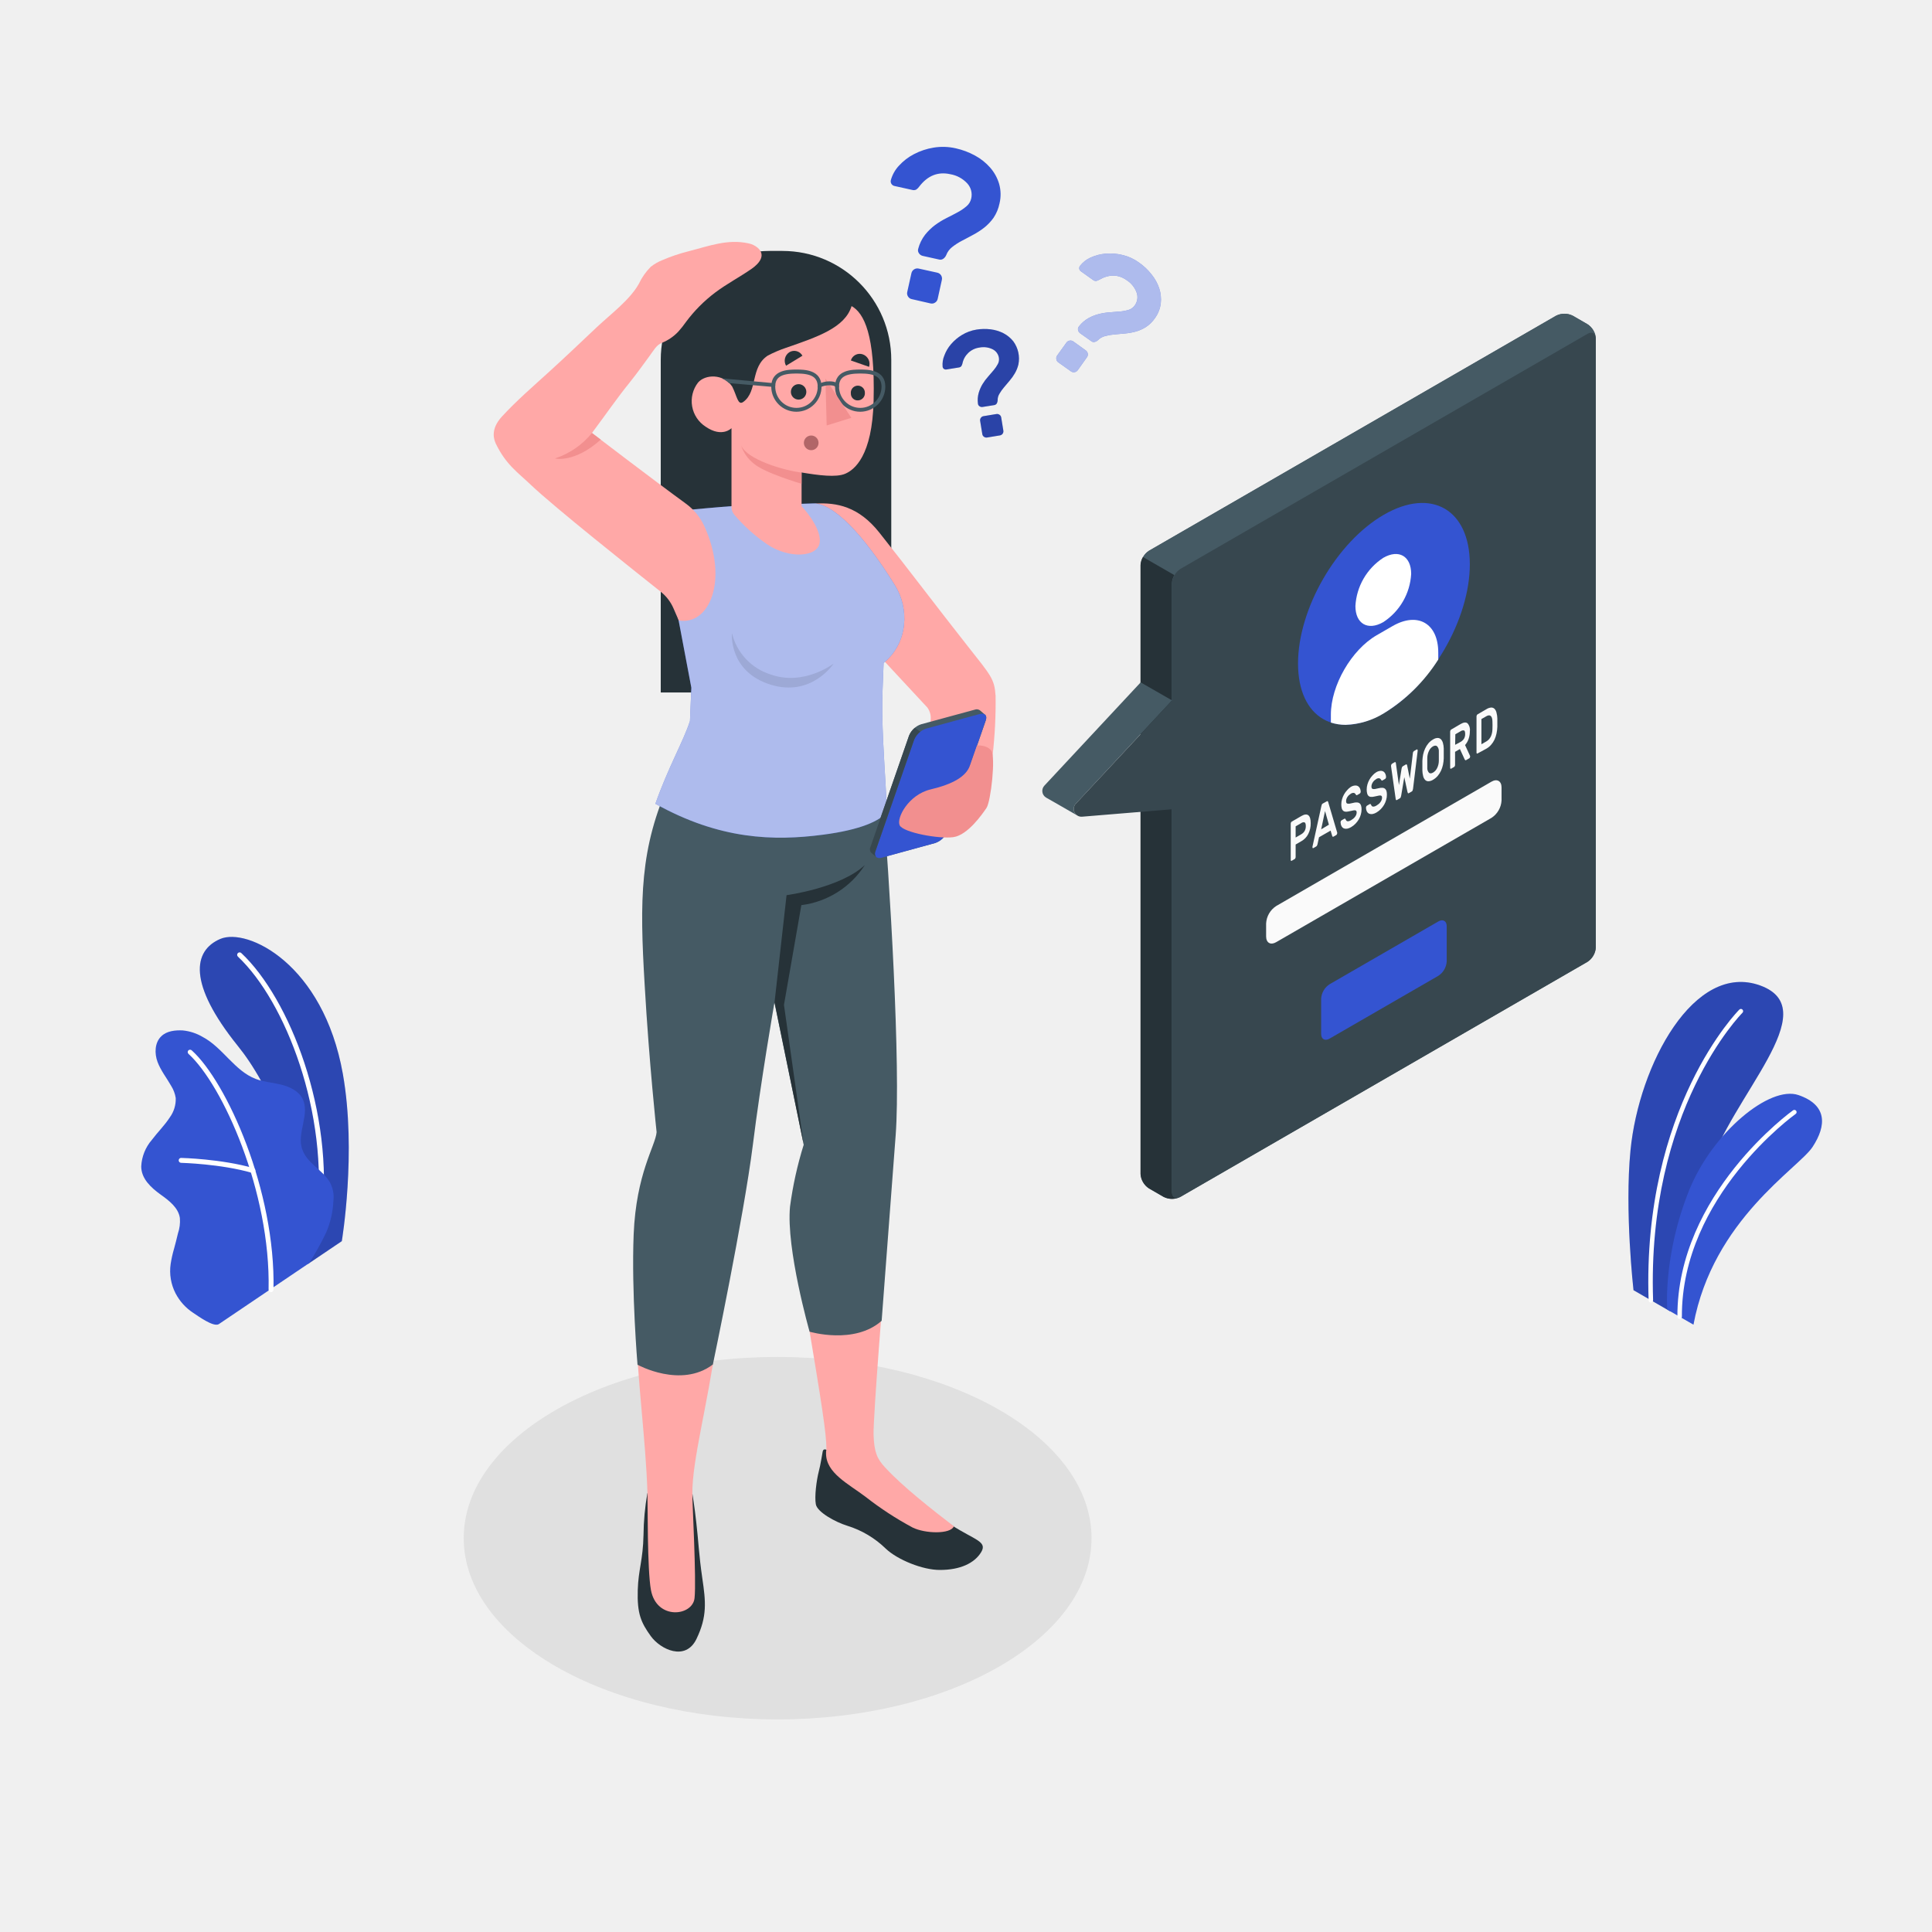
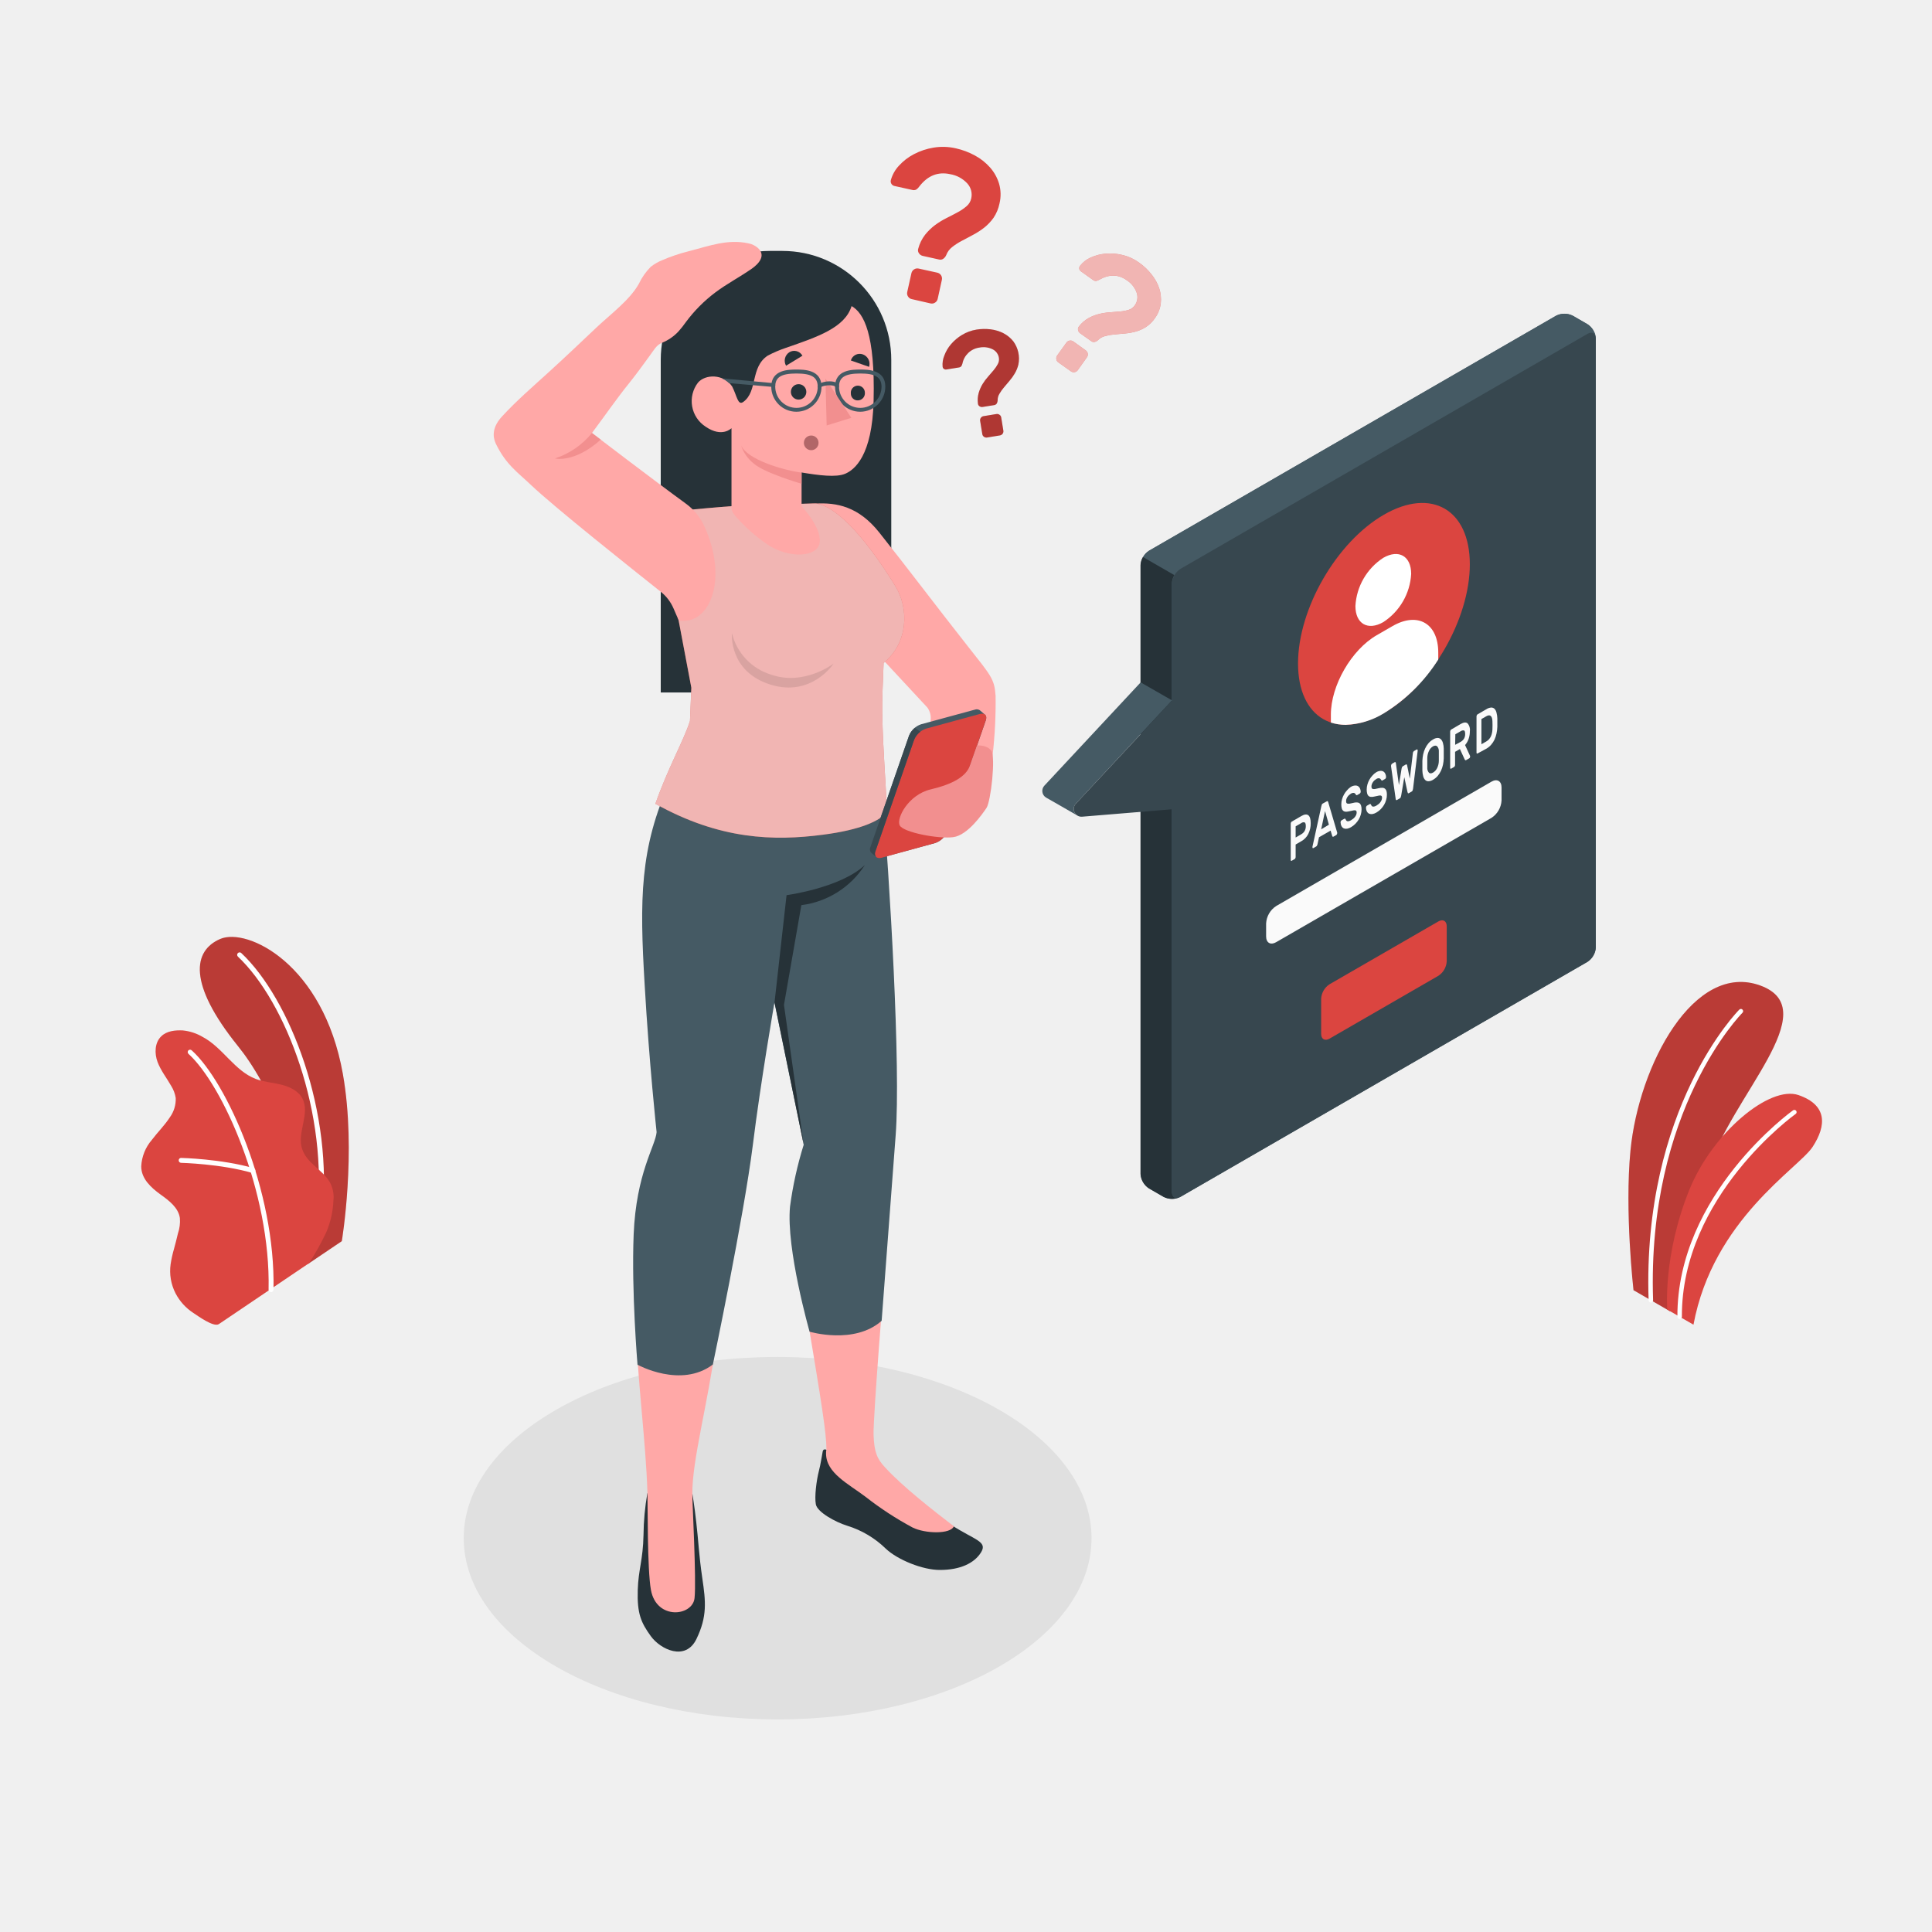
<svg xmlns="http://www.w3.org/2000/svg" viewBox="0 0 500 500">
  <g id="freepik--Floor--inject-3">
    <ellipse id="freepik--floor--inject-3" cx="250" cy="341.91" rx="235.59" ry="136.02" style="fill:#f0f0f0" />
  </g>
  <g id="freepik--Shadow--inject-3">
    <ellipse id="freepik--shadow--inject-3" cx="201.25" cy="398.08" rx="81.24" ry="46.9" style="fill:#e0e0e0" />
  </g>
  <g id="freepik--Plants--inject-3">
    <g id="freepik--plants--inject-3">
-       <path d="M432.28,339.4l-9.53-5.5s-2.33-20.4-.78-36.2c2.18-22.2,16.52-48.92,33.62-42.64s-7.84,28.88-13.39,47.71S432.28,339.4,432.28,339.4Z" style="fill:#3454D1" />
+       <path d="M432.28,339.4l-9.53-5.5s-2.33-20.4-.78-36.2c2.18-22.2,16.52-48.92,33.62-42.64s-7.84,28.88-13.39,47.71S432.28,339.4,432.28,339.4Z" style="fill:#DB4540" />
      <path d="M432.28,339.4l-9.53-5.5s-2.33-20.4-.78-36.2c2.18-22.2,16.52-48.92,33.62-42.64s-7.84,28.88-13.39,47.71S432.28,339.4,432.28,339.4Z" style="opacity:0.15" />
      <path d="M427.27,337.09h0a.58.58,0,0,0,.55-.6c-1.67-49.33,22.89-74.15,23.13-74.39a.58.58,0,0,0,0-.82.57.57,0,0,0-.81,0c-.26.24-25.17,25.42-23.48,75.25A.58.58,0,0,0,427.27,337.09Z" style="fill:#fff" />
-       <path d="M438.27,342.83l-6.78-3.91s-1.16-14,5.71-31c6-14.8,20.8-27.09,28.26-24.51s7.27,7.87,3.63,13.42S443.34,315.59,438.27,342.83Z" style="fill:#3454D1" />
+       <path d="M438.27,342.83l-6.78-3.91s-1.16-14,5.71-31c6-14.8,20.8-27.09,28.26-24.51s7.27,7.87,3.63,13.42S443.34,315.59,438.27,342.83Z" style="fill:#DB4540" />
      <path d="M434.69,341.35h0a.59.59,0,0,0,.58-.58c-.14-31.2,29.15-52.28,29.45-52.49a.56.56,0,0,0,.13-.8.58.58,0,0,0-.8-.14c-.3.21-30.07,21.65-29.94,53.43A.58.58,0,0,0,434.69,341.35Z" style="fill:#fff" />
    </g>
    <g id="freepik--plants--inject-3">
-       <path d="M79.66,327.15l8.8-5.94s3.87-23,.27-43.29C83.67,249.46,64,240,57,243s-8.5,11.47,4.57,27.71C69.32,280.26,79.39,300.65,79.66,327.15Z" style="fill:#3454D1" />
+       <path d="M79.66,327.15l8.8-5.94s3.87-23,.27-43.29C83.67,249.46,64,240,57,243s-8.5,11.47,4.57,27.71C69.32,280.26,79.39,300.65,79.66,327.15Z" style="fill:#DB4540" />
      <g style="opacity:0.15">
        <path d="M79.66,327.15l8.8-5.94s3.87-23,.27-43.29C83.67,249.46,64,240,57,243s-8.5,11.47,4.57,27.71C69.32,280.26,79.39,300.65,79.66,327.15Z" />
      </g>
      <path d="M82.68,315.75h-.09A.64.64,0,0,1,82,315c3.18-26.79-8.13-55.87-20.44-67.44a.64.64,0,0,1,0-.9.63.63,0,0,1,.9,0C75,258.44,86.52,288,83.3,315.18A.65.65,0,0,1,82.68,315.75Z" style="fill:#fff" />
-       <path d="M56.62,342.69c-1.4.84-5.48-2.19-6.61-2.92a13.44,13.44,0,0,1-4.58-5.06,12.64,12.64,0,0,1-1.27-7.56,29.89,29.89,0,0,1,.89-4c.35-1.31.7-2.62,1-3.94a9.75,9.75,0,0,0,.5-4c-.39-2.67-2.8-4.5-5-6.07-2.42-1.75-5-4.06-5-7.28A11.32,11.32,0,0,1,39.3,295c1.5-2,3.3-3.74,4.65-5.83a8,8,0,0,0,1.53-5,8.32,8.32,0,0,0-1.16-3.11c-1.18-2.08-2.71-4-3.54-6.21s-.77-5.05,1-6.7c1.41-1.35,3.56-1.57,5.51-1.48a12.63,12.63,0,0,1,5.2,1.71c5.17,2.75,8.21,8.75,13.68,10.84,2.11.8,4.41.94,6.6,1.48s4.45,1.61,5.5,3.6c2.07,3.95-1.54,8.93-.06,13.12,1.32,3.72,5,5.08,7.08,8.41a8,8,0,0,1,1,4.88A23.35,23.35,0,0,1,84.4,319,73,73,0,0,1,80,326.9S56.83,342.56,56.62,342.69Z" style="fill:#3454D1" />
+       <path d="M56.62,342.69c-1.4.84-5.48-2.19-6.61-2.92a13.44,13.44,0,0,1-4.58-5.06,12.64,12.64,0,0,1-1.27-7.56,29.89,29.89,0,0,1,.89-4c.35-1.31.7-2.62,1-3.94a9.75,9.75,0,0,0,.5-4c-.39-2.67-2.8-4.5-5-6.07-2.42-1.75-5-4.06-5-7.28A11.32,11.32,0,0,1,39.3,295c1.5-2,3.3-3.74,4.65-5.83a8,8,0,0,0,1.53-5,8.32,8.32,0,0,0-1.16-3.11c-1.18-2.08-2.71-4-3.54-6.21s-.77-5.05,1-6.7c1.41-1.35,3.56-1.57,5.51-1.48a12.63,12.63,0,0,1,5.2,1.71c5.17,2.75,8.21,8.75,13.68,10.84,2.11.8,4.41.94,6.6,1.48s4.45,1.61,5.5,3.6c2.07,3.95-1.54,8.93-.06,13.12,1.32,3.72,5,5.08,7.08,8.41a8,8,0,0,1,1,4.88A23.35,23.35,0,0,1,84.4,319,73,73,0,0,1,80,326.9S56.83,342.56,56.62,342.69Z" style="fill:#DB4540" />
      <path d="M70.14,334.4h0a.64.64,0,0,1-.63-.65c.56-25.32-11.9-53-20.72-61a.64.64,0,0,1-.05-.9.63.63,0,0,1,.9,0c9,8.1,21.71,36.26,21.14,61.93A.63.63,0,0,1,70.14,334.4Z" style="fill:#fff" />
      <path d="M65.47,303.55a.37.37,0,0,1-.18,0c-8.18-2.36-18.32-2.6-18.42-2.61a.63.63,0,0,1-.62-.65.61.61,0,0,1,.65-.62c.1,0,10.4.25,18.74,2.65a.64.64,0,0,1,.43.79A.62.62,0,0,1,65.47,303.55Z" style="fill:#fff" />
    </g>
  </g>
  <g id="freepik--speech-bubble--inject-3">
    <g id="freepik--speach-bubble--inject-3">
      <path d="M301.16,309.74l-3.79-2.19a4.78,4.78,0,0,1-2.17-3.75V146.28a4.8,4.8,0,0,1,2.16-3.75L402.71,81.71a4.79,4.79,0,0,1,4.33,0l3.79,2.19A4.78,4.78,0,0,1,413,87.65V245.17a4.8,4.8,0,0,1-2.16,3.75L305.49,309.75A4.76,4.76,0,0,1,301.16,309.74Z" style="fill:#455a64" />
      <path d="M413,87.3c-.15-1.12-1.06-1.53-2.15-.9L305.49,147.23a4.48,4.48,0,0,0-1.53,1.61l-8.13-4.69a4.43,4.43,0,0,1,1.53-1.62L402.71,81.71a4.79,4.79,0,0,1,4.33,0l3.79,2.19A4.83,4.83,0,0,1,413,87.3Z" style="fill:#455a64" />
      <path d="M305.12,309.92a4.83,4.83,0,0,1-4-.17l-3.8-2.2a4.8,4.8,0,0,1-2.16-3.75V146.28a4.43,4.43,0,0,1,.63-2.13l8.13,4.69a4.37,4.37,0,0,0-.64,2.14V308.5C303.32,309.74,304.1,310.31,305.12,309.92Z" style="fill:#263238" />
      <path d="M303.32,151V308.5c0,1.38,1,1.94,2.17,1.25l105.35-60.83a4.8,4.8,0,0,0,2.16-3.75V87.65c0-1.38-1-1.94-2.16-1.25L305.49,147.23A4.78,4.78,0,0,0,303.32,151Z" style="fill:#37474f" />
      <path d="M278.72,211c-1.36-.81-7.67-4.4-8-4.59a2,2,0,0,1-.43-3.09l24.91-26.72,8.12,4.66L278.42,208A2,2,0,0,0,278.72,211Z" style="fill:#455a64" />
      <path d="M303.32,181.29,278.42,208a2,2,0,0,0,1.63,3.36l23.27-1.92Z" style="fill:#37474f" />
-       <path d="M358.16,133.2c12.28-7.09,22.23-1.34,22.23,12.84s-9.95,31.41-22.23,38.5-22.23,1.34-22.23-12.83S345.88,140.29,358.16,133.2Z" style="fill:#3454D1" />
+       <path d="M358.16,133.2c12.28-7.09,22.23-1.34,22.23,12.84s-9.95,31.41-22.23,38.5-22.23,1.34-22.23-12.83S345.88,140.29,358.16,133.2Z" style="fill:#DB4540" />
      <path d="M358,144.36c4-2.3,7.21-.44,7.21,4.16A15.93,15.93,0,0,1,358,161c-4,2.3-7.22.44-7.22-4.16A15.93,15.93,0,0,1,358,144.36Z" style="fill:#fff" />
      <path d="M372.22,168.88c0-7.55-5.31-10.62-11.85-6.84l-4.09,2.36c-6.54,3.78-11.85,13-11.85,20.53V187a12.43,12.43,0,0,0,3.82.59,20.14,20.14,0,0,0,9.91-3,43.81,43.81,0,0,0,14.06-13.9Z" style="fill:#fff" />
-       <path d="M344.08,254.73l28.16-16.26c1.2-.69,2.17-.13,2.17,1.25v9.07a4.78,4.78,0,0,1-2.17,3.75L344.08,268.8c-1.2.69-2.17.13-2.17-1.25v-9.07A4.78,4.78,0,0,1,344.08,254.73Z" style="fill:#3454D1" />
+       <path d="M344.08,254.73l28.16-16.26c1.2-.69,2.17-.13,2.17,1.25v9.07a4.78,4.78,0,0,1-2.17,3.75L344.08,268.8c-1.2.69-2.17.13-2.17-1.25v-9.07A4.78,4.78,0,0,1,344.08,254.73Z" style="fill:#DB4540" />
      <path d="M330.29,234.47,386,202.29c1.43-.83,2.6-.16,2.6,1.5v3.37a5.74,5.74,0,0,1-2.6,4.5l-55.74,32.18c-1.43.83-2.59.16-2.59-1.5V239A5.73,5.73,0,0,1,330.29,234.47Z" style="fill:#fafafa" />
      <path d="M336.81,211.18c.76-.44,1.35-.51,1.77-.2s.63,1,.63,2.06a5.92,5.92,0,0,1-.63,2.79,4.42,4.42,0,0,1-1.77,1.86l-1.5.87v3.23a.76.76,0,0,1-.08.32.46.46,0,0,1-.18.22l-.76.44a.15.15,0,0,1-.18,0,.33.33,0,0,1-.07-.24v-9.35a.74.74,0,0,1,.07-.32.51.51,0,0,1,.18-.22Zm-1.5,5.57,1.45-.84a2.42,2.42,0,0,0,.86-.82,2.48,2.48,0,0,0,.32-1.32c0-.54-.11-.85-.32-.94a1,1,0,0,0-.86.19l-1.45.84Z" style="fill:#fafafa" />
      <path d="M343.4,207.37c.1-.06.18-.06.23,0a.78.78,0,0,1,.13.3l2.31,7.82s0,.06,0,.09a.72.72,0,0,1-.08.32.46.46,0,0,1-.18.22l-.68.39c-.12.07-.21.08-.26,0a.4.4,0,0,1-.1-.18l-.41-1.37-3,1.72-.4,1.84a1.83,1.83,0,0,1-.11.29.54.54,0,0,1-.26.28l-.68.39a.14.14,0,0,1-.18,0,.32.32,0,0,1-.07-.23.37.37,0,0,1,0-.11l2.3-10.48a2.27,2.27,0,0,1,.13-.45.56.56,0,0,1,.23-.25Zm.52,6.06-1-3.53-1,4.72Z" style="fill:#fafafa" />
      <path d="M349.57,203.66a2.45,2.45,0,0,1,1.11-.37,1.34,1.34,0,0,1,.8.18,1.29,1.29,0,0,1,.49.59,2.11,2.11,0,0,1,.18.78.6.6,0,0,1-.07.32.46.46,0,0,1-.18.22l-.66.38c-.11.06-.19.07-.24,0a.47.47,0,0,1-.15-.16.73.73,0,0,0-.42-.39,1.16,1.16,0,0,0-.86.22,3.73,3.73,0,0,0-.46.35,2.44,2.44,0,0,0-.39.46,2.53,2.53,0,0,0-.26.52,1.7,1.7,0,0,0-.09.54,1,1,0,0,0,.09.49.38.38,0,0,0,.3.19,1.64,1.64,0,0,0,.56,0l.87-.19a3,3,0,0,1,1-.12,1.12,1.12,0,0,1,.67.22,1.19,1.19,0,0,1,.38.59,3.08,3.08,0,0,1,.13,1,4.73,4.73,0,0,1-.19,1.32,5.35,5.35,0,0,1-.53,1.26,6.08,6.08,0,0,1-.86,1.12,5.15,5.15,0,0,1-1.14.89,3.08,3.08,0,0,1-1,.39,1.61,1.61,0,0,1-.86-.07,1.3,1.3,0,0,1-.59-.55,2.24,2.24,0,0,1-.26-1,.78.78,0,0,1,.07-.33.56.56,0,0,1,.19-.21l.66-.38c.1-.06.18-.08.24-.05s.1.08.14.17a1.35,1.35,0,0,0,.16.29.53.53,0,0,0,.25.19.89.89,0,0,0,.4,0,2,2,0,0,0,.6-.25,3.87,3.87,0,0,0,.55-.38,2.68,2.68,0,0,0,.78-1,1.68,1.68,0,0,0,.12-.63.58.58,0,0,0-.13-.44.5.5,0,0,0-.4-.12,2.8,2.8,0,0,0-.67.11c-.26.06-.56.13-.91.19a2.4,2.4,0,0,1-.82.06.94.94,0,0,1-.58-.25,1.28,1.28,0,0,1-.35-.62,4.3,4.3,0,0,1-.11-1.06,4.5,4.5,0,0,1,.19-1.3,5.24,5.24,0,0,1,.52-1.24,5.54,5.54,0,0,1,.78-1.07A4.53,4.53,0,0,1,349.57,203.66Z" style="fill:#fafafa" />
      <path d="M356.14,199.88a2.37,2.37,0,0,1,1.11-.38,1.36,1.36,0,0,1,.8.18,1.34,1.34,0,0,1,.48.59,2.11,2.11,0,0,1,.18.78.52.52,0,0,1-.07.32.46.46,0,0,1-.18.22l-.66.38c-.1.06-.18.08-.24,0a.35.35,0,0,1-.14-.17.8.8,0,0,0-.43-.38,1.13,1.13,0,0,0-.85.22,3.19,3.19,0,0,0-.47.35,2.39,2.39,0,0,0-.38.46,2.11,2.11,0,0,0-.26.52,1.71,1.71,0,0,0-.1.54,1,1,0,0,0,.09.49.38.38,0,0,0,.3.19,1.63,1.63,0,0,0,.56,0l.87-.19a3.32,3.32,0,0,1,1-.12,1.1,1.1,0,0,1,.67.22,1.28,1.28,0,0,1,.39.59,3.48,3.48,0,0,1,.12,1,4.73,4.73,0,0,1-.19,1.32,5.35,5.35,0,0,1-.53,1.26,6,6,0,0,1-.86,1.13,5.63,5.63,0,0,1-1.13.88,3.12,3.12,0,0,1-1,.39,1.59,1.59,0,0,1-.85-.07,1.27,1.27,0,0,1-.6-.55,2.12,2.12,0,0,1-.25-1,.52.52,0,0,1,.07-.32.46.46,0,0,1,.18-.22l.66-.38c.1-.06.19-.08.24-.05a.25.25,0,0,1,.14.17,2,2,0,0,0,.16.29.55.55,0,0,0,.26.19.89.89,0,0,0,.4,0,2,2,0,0,0,.6-.25,4.45,4.45,0,0,0,.54-.38,2.32,2.32,0,0,0,.46-.48,2.61,2.61,0,0,0,.32-.56,1.68,1.68,0,0,0,.12-.63.58.58,0,0,0-.13-.44.5.5,0,0,0-.4-.12,3.22,3.22,0,0,0-.66.11c-.26.06-.57.13-.91.19a2.46,2.46,0,0,1-.83.06.91.91,0,0,1-.58-.25,1.27,1.27,0,0,1-.34-.62,3.79,3.79,0,0,1-.12-1.05,4.88,4.88,0,0,1,.19-1.31,5.69,5.69,0,0,1,.52-1.24,5.19,5.19,0,0,1,.79-1.07A4,4,0,0,1,356.14,199.88Z" style="fill:#fafafa" />
      <path d="M363.43,201.13l-.81,4.79a1.93,1.93,0,0,1-.12.42.51.51,0,0,1-.21.26l-.76.44c-.1.06-.17.06-.22,0a.49.49,0,0,1-.11-.29L360,198.3s0-.08,0-.11a.76.76,0,0,1,.08-.32.51.51,0,0,1,.18-.22l.69-.4a.24.24,0,0,1,.18,0q.09,0,.12.24l.79,5.69.69-4.27a1.4,1.4,0,0,1,.09-.31.53.53,0,0,1,.24-.3l.77-.45c.11-.06.19-.05.24,0a.6.6,0,0,1,.09.21l.7,3.47.79-6.6a.9.9,0,0,1,.11-.37.66.66,0,0,1,.18-.19l.69-.4a.15.15,0,0,1,.18,0,.33.33,0,0,1,.08.24.62.62,0,0,1,0,.12l-1.2,9.83a1.85,1.85,0,0,1-.11.42.58.58,0,0,1-.22.26l-.77.44c-.09.05-.16.05-.21,0a1.41,1.41,0,0,1-.12-.29Z" style="fill:#fafafa" />
      <path d="M368.11,196.89a10.32,10.32,0,0,1,.2-1.65,7.16,7.16,0,0,1,.52-1.54,6,6,0,0,1,.84-1.33,4.52,4.52,0,0,1,1.21-1,2.27,2.27,0,0,1,1.19-.39,1.24,1.24,0,0,1,.85.35,2.32,2.32,0,0,1,.51.95,5.67,5.67,0,0,1,.21,1.41c0,.18,0,.38,0,.6s0,.45,0,.69,0,.47,0,.69,0,.43,0,.62a10.07,10.07,0,0,1-.2,1.64,7.73,7.73,0,0,1-.51,1.54,6.39,6.39,0,0,1-.85,1.33,4.73,4.73,0,0,1-1.2,1,2.38,2.38,0,0,1-1.21.39,1.15,1.15,0,0,1-.84-.34,2.11,2.11,0,0,1-.52-1,6.38,6.38,0,0,1-.2-1.41c0-.18,0-.38,0-.6s0-.45,0-.69,0-.46,0-.69S368.1,197.07,368.11,196.89Zm4.26-2.39a1.82,1.82,0,0,0-.44-1.36c-.26-.23-.62-.22-1.05,0a2.62,2.62,0,0,0-1.06,1.18,4.37,4.37,0,0,0-.44,1.87c0,.37,0,.78,0,1.23s0,.85,0,1.21a1.82,1.82,0,0,0,.44,1.36c.26.22.62.2,1.06-.05a2.68,2.68,0,0,0,1.05-1.17,4.32,4.32,0,0,0,.44-1.86c0-.38,0-.79,0-1.24S372.38,194.86,372.37,194.5Z" style="fill:#fafafa" />
      <path d="M378,187.38c.79-.45,1.38-.52,1.79-.19a2.45,2.45,0,0,1,.61,2,6.13,6.13,0,0,1-.31,2,5,5,0,0,1-.93,1.64l1.3,2.83a.78.78,0,0,1,0,.14.58.58,0,0,1-.06.26.39.39,0,0,1-.14.18l-.8.46c-.13.07-.22.08-.28,0a.68.68,0,0,1-.13-.18l-1.23-2.67-1.25.72v3.38a.74.74,0,0,1-.07.32.59.59,0,0,1-.18.22l-.76.44a.14.14,0,0,1-.18,0,.3.3,0,0,1-.08-.23v-9.35a.76.76,0,0,1,.08-.32.46.46,0,0,1,.18-.22Zm-1.41,5.38L378,192a2.52,2.52,0,0,0,.86-.79,2.26,2.26,0,0,0,.32-1.28c0-.54-.11-.84-.32-.9a1.18,1.18,0,0,0-.86.22l-1.36.78Z" style="fill:#fafafa" />
      <path d="M384.7,183.53a2.65,2.65,0,0,1,1.21-.42,1.2,1.2,0,0,1,.85.31,2.1,2.1,0,0,1,.53,1,6.36,6.36,0,0,1,.22,1.52c0,.7,0,1.42,0,2.15a10,10,0,0,1-.22,1.77,7.42,7.42,0,0,1-.52,1.57,5.9,5.9,0,0,1-.84,1.28,4.6,4.6,0,0,1-1.18,1L382.38,195a.14.14,0,0,1-.18,0,.29.29,0,0,1-.08-.23v-9.35a.76.76,0,0,1,.08-.32.46.46,0,0,1,.18-.22Zm1.54,3.11a3.06,3.06,0,0,0-.12-.8,1.09,1.09,0,0,0-.29-.52.65.65,0,0,0-.48-.19,1.42,1.42,0,0,0-.7.24l-1.26.72v6.52l1.31-.75a2.6,2.6,0,0,0,.67-.56,3.43,3.43,0,0,0,.47-.72,4.12,4.12,0,0,0,.28-.86,5,5,0,0,0,.12-.94C386.27,188.05,386.27,187.34,386.24,186.64Z" style="fill:#fafafa" />
    </g>
  </g>
  <g id="freepik--question-marks--inject-3">
    <g id="freepik--question-marks--inject-3">
-       <path d="M247.38,38.39a18.76,18.76,0,0,1,4.94,1.86,14.19,14.19,0,0,1,3.93,3.12,11.26,11.26,0,0,1,2.32,4.2,10,10,0,0,1,.1,5.09,10.36,10.36,0,0,1-1.55,3.72,12.65,12.65,0,0,1-2.44,2.56,19.45,19.45,0,0,1-2.91,1.87l-2.88,1.53a15.76,15.76,0,0,0-2.46,1.59A4.72,4.72,0,0,0,244.89,66a2.2,2.2,0,0,1-.73.94,1.28,1.28,0,0,1-1.1.23l-4.24-.94a1.57,1.57,0,0,1-1-.69,1.29,1.29,0,0,1-.19-1.15,10.12,10.12,0,0,1,1.77-3.62A14.12,14.12,0,0,1,242,58.24a20.91,20.91,0,0,1,3-1.83c1-.51,2-1,2.87-1.49a13,13,0,0,0,2.27-1.55,3.61,3.61,0,0,0,1.21-2,4.32,4.32,0,0,0-1-3.88,7.75,7.75,0,0,0-4.44-2.41q-4.74-1.05-8,3.19a3.07,3.07,0,0,1-.78.79,1.47,1.47,0,0,1-1.11.08l-4.51-1a1.24,1.24,0,0,1-.79-.52,1.22,1.22,0,0,1-.17-1,8.94,8.94,0,0,1,2.08-3.72,13.93,13.93,0,0,1,3.89-3,16.81,16.81,0,0,1,5.11-1.7A14.9,14.9,0,0,1,247.38,38.39Zm-4.79,32.18a1.56,1.56,0,0,1,1.17,1.84l-1.08,4.9a1.48,1.48,0,0,1-.68,1,1.46,1.46,0,0,1-1.16.22L236,77.42a1.45,1.45,0,0,1-1-.68,1.49,1.49,0,0,1-.21-1.16l1.09-4.9a1.57,1.57,0,0,1,1.84-1.18Z" style="fill:#3454D1" />
-       <path d="M252.72,85.3a13.06,13.06,0,0,1,3.64-.07,10,10,0,0,1,3.32,1,8,8,0,0,1,2.56,2.1,7.57,7.57,0,0,1,1.32,6,8.37,8.37,0,0,1-.91,2.27,12.63,12.63,0,0,1-1.38,1.94c-.51.6-1,1.17-1.45,1.72a10.86,10.86,0,0,0-1.17,1.65,3.09,3.09,0,0,0-.46,1.71,1.69,1.69,0,0,1-.23.8.94.94,0,0,1-.65.42l-3,.48a1.07,1.07,0,0,1-.81-.18.88.88,0,0,1-.41-.69,6.81,6.81,0,0,1,.2-2.78,9.81,9.81,0,0,1,1-2.28,13.27,13.27,0,0,1,1.44-1.93c.53-.6,1-1.16,1.46-1.7a8.51,8.51,0,0,0,1.06-1.57,2.51,2.51,0,0,0,.27-1.58,3,3,0,0,0-1.65-2.23,5.39,5.39,0,0,0-3.46-.42,5.18,5.18,0,0,0-4.33,4.11,2.26,2.26,0,0,1-.3.71,1.06,1.06,0,0,1-.68.33l-3.16.51a.86.86,0,0,1-.64-.13.82.82,0,0,1-.35-.58A6,6,0,0,1,244.4,92a9.59,9.59,0,0,1,1.72-2.92,11.76,11.76,0,0,1,2.84-2.4A10.42,10.42,0,0,1,252.72,85.3Zm5.16,21.85a1.06,1.06,0,0,1,.79.19,1,1,0,0,1,.44.69l.56,3.43a1.07,1.07,0,0,1-.88,1.22l-3.35.55a1.07,1.07,0,0,1-.79-.19,1,1,0,0,1-.43-.69l-.56-3.43a1,1,0,0,1,.19-.79,1,1,0,0,1,.69-.43Z" style="fill:#3454D1" />
+       <path d="M247.38,38.39a18.76,18.76,0,0,1,4.94,1.86,14.19,14.19,0,0,1,3.93,3.12,11.26,11.26,0,0,1,2.32,4.2,10,10,0,0,1,.1,5.09,10.36,10.36,0,0,1-1.55,3.72,12.65,12.65,0,0,1-2.44,2.56,19.45,19.45,0,0,1-2.91,1.87l-2.88,1.53a15.76,15.76,0,0,0-2.46,1.59A4.72,4.72,0,0,0,244.89,66a2.2,2.2,0,0,1-.73.94,1.28,1.28,0,0,1-1.1.23l-4.24-.94a1.57,1.57,0,0,1-1-.69,1.29,1.29,0,0,1-.19-1.15,10.12,10.12,0,0,1,1.77-3.62A14.12,14.12,0,0,1,242,58.24a20.91,20.91,0,0,1,3-1.83c1-.51,2-1,2.87-1.49a13,13,0,0,0,2.27-1.55,3.61,3.61,0,0,0,1.21-2,4.32,4.32,0,0,0-1-3.88,7.75,7.75,0,0,0-4.44-2.41q-4.74-1.05-8,3.19a3.07,3.07,0,0,1-.78.79,1.47,1.47,0,0,1-1.11.08l-4.51-1a1.24,1.24,0,0,1-.79-.52,1.22,1.22,0,0,1-.17-1,8.94,8.94,0,0,1,2.08-3.72,13.93,13.93,0,0,1,3.89-3,16.81,16.81,0,0,1,5.11-1.7A14.9,14.9,0,0,1,247.38,38.39Zm-4.79,32.18a1.56,1.56,0,0,1,1.17,1.84l-1.08,4.9a1.48,1.48,0,0,1-.68,1,1.46,1.46,0,0,1-1.16.22L236,77.42a1.45,1.45,0,0,1-1-.68,1.49,1.49,0,0,1-.21-1.16l1.09-4.9a1.57,1.57,0,0,1,1.84-1.18Z" style="fill:#DB4540" />
+       <path d="M252.72,85.3a13.06,13.06,0,0,1,3.64-.07,10,10,0,0,1,3.32,1,8,8,0,0,1,2.56,2.1,7.57,7.57,0,0,1,1.32,6,8.37,8.37,0,0,1-.91,2.27,12.63,12.63,0,0,1-1.38,1.94c-.51.6-1,1.17-1.45,1.72a10.86,10.86,0,0,0-1.17,1.65,3.09,3.09,0,0,0-.46,1.71,1.69,1.69,0,0,1-.23.8.94.94,0,0,1-.65.42l-3,.48a1.07,1.07,0,0,1-.81-.18.88.88,0,0,1-.41-.69,6.81,6.81,0,0,1,.2-2.78,9.81,9.81,0,0,1,1-2.28,13.27,13.27,0,0,1,1.44-1.93c.53-.6,1-1.16,1.46-1.7a8.51,8.51,0,0,0,1.06-1.57,2.51,2.51,0,0,0,.27-1.58,3,3,0,0,0-1.65-2.23,5.39,5.39,0,0,0-3.46-.42,5.18,5.18,0,0,0-4.33,4.11,2.26,2.26,0,0,1-.3.71,1.06,1.06,0,0,1-.68.33l-3.16.51a.86.86,0,0,1-.64-.13.82.82,0,0,1-.35-.58A6,6,0,0,1,244.4,92a9.59,9.59,0,0,1,1.72-2.92,11.76,11.76,0,0,1,2.84-2.4A10.42,10.42,0,0,1,252.72,85.3Zm5.16,21.85a1.06,1.06,0,0,1,.79.19,1,1,0,0,1,.44.69l.56,3.43a1.07,1.07,0,0,1-.88,1.22l-3.35.55a1.07,1.07,0,0,1-.79-.19,1,1,0,0,1-.43-.69l-.56-3.43a1,1,0,0,1,.19-.79,1,1,0,0,1,.69-.43Z" style="fill:#DB4540" />
      <g style="opacity:0.2">
        <path d="M252.72,85.3a13.06,13.06,0,0,1,3.64-.07,10,10,0,0,1,3.32,1,8,8,0,0,1,2.56,2.1,7.57,7.57,0,0,1,1.32,6,8.37,8.37,0,0,1-.91,2.27,12.63,12.63,0,0,1-1.38,1.94c-.51.6-1,1.17-1.45,1.72a10.86,10.86,0,0,0-1.17,1.65,3.09,3.09,0,0,0-.46,1.71,1.69,1.69,0,0,1-.23.8.94.94,0,0,1-.65.42l-3,.48a1.07,1.07,0,0,1-.81-.18.88.88,0,0,1-.41-.69,6.81,6.81,0,0,1,.2-2.78,9.81,9.81,0,0,1,1-2.28,13.27,13.27,0,0,1,1.44-1.93c.53-.6,1-1.16,1.46-1.7a8.51,8.51,0,0,0,1.06-1.57,2.51,2.51,0,0,0,.27-1.58,3,3,0,0,0-1.65-2.23,5.39,5.39,0,0,0-3.46-.42,5.18,5.18,0,0,0-4.33,4.11,2.26,2.26,0,0,1-.3.71,1.06,1.06,0,0,1-.68.33l-3.16.51a.86.86,0,0,1-.64-.13.82.82,0,0,1-.35-.58A6,6,0,0,1,244.4,92a9.59,9.59,0,0,1,1.72-2.92,11.76,11.76,0,0,1,2.84-2.4A10.42,10.42,0,0,1,252.72,85.3Zm5.16,21.85a1.06,1.06,0,0,1,.79.19,1,1,0,0,1,.44.69l.56,3.43a1.07,1.07,0,0,1-.88,1.22l-3.35.55a1.07,1.07,0,0,1-.79-.19,1,1,0,0,1-.43-.69l-.56-3.43a1,1,0,0,1,.19-.79,1,1,0,0,1,.69-.43Z" />
      </g>
-       <path d="M281,90.69a1.22,1.22,0,0,1,.51.82,1.2,1.2,0,0,1-.21.94l-2.38,3.35a1.22,1.22,0,0,1-.82.51,1.2,1.2,0,0,1-.94-.21l-3.28-2.33a1.17,1.17,0,0,1-.5-.82,1.2,1.2,0,0,1,.21-.94L276,88.66a1.27,1.27,0,0,1,1.76-.3ZM294.84,68A14.76,14.76,0,0,1,298,71a11.55,11.55,0,0,1,2,3.6,9.21,9.21,0,0,1,.41,3.9,8.15,8.15,0,0,1-1.54,3.87,8.25,8.25,0,0,1-2.36,2.3,9.85,9.85,0,0,1-2.65,1.16,16.68,16.68,0,0,1-2.78.48l-2.66.24a13,13,0,0,0-2.36.41A3.86,3.86,0,0,0,284.18,88a1.77,1.77,0,0,1-.85.48,1,1,0,0,1-.9-.18l-2.9-2.06a1.32,1.32,0,0,1-.53-.83,1.06,1.06,0,0,1,.23-.93,8.31,8.31,0,0,1,2.49-2.16,11.42,11.42,0,0,1,2.76-1.07,16.43,16.43,0,0,1,2.83-.43q1.41-.09,2.64-.21a10.41,10.41,0,0,0,2.21-.44A3,3,0,0,0,293.7,79a3.55,3.55,0,0,0,.47-3.25,6.35,6.35,0,0,0-2.57-3.23q-3.24-2.31-7.07-.15a2.5,2.5,0,0,1-.84.34,1.18,1.18,0,0,1-.86-.29l-3.08-2.19a1,1,0,0,1-.43-.65,1,1,0,0,1,.19-.78,7.21,7.21,0,0,1,2.75-2.15,11.63,11.63,0,0,1,3.88-1,13.62,13.62,0,0,1,4.4.35A12,12,0,0,1,294.84,68Z" style="fill:#3454D1" />
+       <path d="M281,90.69a1.22,1.22,0,0,1,.51.82,1.2,1.2,0,0,1-.21.94l-2.38,3.35a1.22,1.22,0,0,1-.82.51,1.2,1.2,0,0,1-.94-.21l-3.28-2.33a1.17,1.17,0,0,1-.5-.82,1.2,1.2,0,0,1,.21-.94L276,88.66a1.27,1.27,0,0,1,1.76-.3ZM294.84,68A14.76,14.76,0,0,1,298,71a11.55,11.55,0,0,1,2,3.6,9.21,9.21,0,0,1,.41,3.9,8.15,8.15,0,0,1-1.54,3.87,8.25,8.25,0,0,1-2.36,2.3,9.85,9.85,0,0,1-2.65,1.16,16.68,16.68,0,0,1-2.78.48l-2.66.24a13,13,0,0,0-2.36.41A3.86,3.86,0,0,0,284.18,88a1.77,1.77,0,0,1-.85.48,1,1,0,0,1-.9-.18l-2.9-2.06a1.32,1.32,0,0,1-.53-.83,1.06,1.06,0,0,1,.23-.93,8.31,8.31,0,0,1,2.49-2.16,11.42,11.42,0,0,1,2.76-1.07,16.43,16.43,0,0,1,2.83-.43q1.41-.09,2.64-.21a10.41,10.41,0,0,0,2.21-.44A3,3,0,0,0,293.7,79a3.55,3.55,0,0,0,.47-3.25,6.35,6.35,0,0,0-2.57-3.23q-3.24-2.31-7.07-.15a2.5,2.5,0,0,1-.84.34,1.18,1.18,0,0,1-.86-.29l-3.08-2.19a1,1,0,0,1-.43-.65,1,1,0,0,1,.19-.78,7.21,7.21,0,0,1,2.75-2.15,11.63,11.63,0,0,1,3.88-1,13.62,13.62,0,0,1,4.4.35A12,12,0,0,1,294.84,68Z" style="fill:#DB4540" />
      <g style="opacity:0.6">
        <path d="M281,90.69a1.22,1.22,0,0,1,.51.82,1.2,1.2,0,0,1-.21.94l-2.38,3.35a1.22,1.22,0,0,1-.82.51,1.2,1.2,0,0,1-.94-.21l-3.28-2.33a1.17,1.17,0,0,1-.5-.82,1.2,1.2,0,0,1,.21-.94L276,88.66a1.27,1.27,0,0,1,1.76-.3ZM294.84,68A14.76,14.76,0,0,1,298,71a11.55,11.55,0,0,1,2,3.6,9.21,9.21,0,0,1,.41,3.9,8.15,8.15,0,0,1-1.54,3.87,8.25,8.25,0,0,1-2.36,2.3,9.85,9.85,0,0,1-2.65,1.16,16.68,16.68,0,0,1-2.78.48l-2.66.24a13,13,0,0,0-2.36.41A3.86,3.86,0,0,0,284.18,88a1.77,1.77,0,0,1-.85.48,1,1,0,0,1-.9-.18l-2.9-2.06a1.32,1.32,0,0,1-.53-.83,1.06,1.06,0,0,1,.23-.93,8.31,8.31,0,0,1,2.49-2.16,11.42,11.42,0,0,1,2.76-1.07,16.43,16.43,0,0,1,2.83-.43q1.41-.09,2.64-.21a10.41,10.41,0,0,0,2.21-.44A3,3,0,0,0,293.7,79a3.55,3.55,0,0,0,.47-3.25,6.35,6.35,0,0,0-2.57-3.23q-3.24-2.31-7.07-.15a2.5,2.5,0,0,1-.84.34,1.18,1.18,0,0,1-.86-.29l-3.08-2.19a1,1,0,0,1-.43-.65,1,1,0,0,1,.19-.78,7.21,7.21,0,0,1,2.75-2.15,11.63,11.63,0,0,1,3.88-1,13.62,13.62,0,0,1,4.4.35A12,12,0,0,1,294.84,68Z" style="fill:#fff" />
      </g>
    </g>
  </g>
  <g id="freepik--Character--inject-3">
    <g id="freepik--character--inject-3">
      <path d="M206.53,179.21H171V93.13a28.19,28.19,0,0,1,28.19-28.19h3.28a28.19,28.19,0,0,1,28.19,28.19v62A24.13,24.13,0,0,1,206.53,179.21Z" style="fill:#263238" />
      <path d="M167.54,386.44a66.14,66.14,0,0,0-1,10.8c-.13,6.56-1.33,8.89-1.49,14.27-.19,6.15.88,8.45,3.37,11.91s9,6.59,11.82.75,2.41-9.67,1.52-15.7c-.91-6.24-1-9.69-1.56-14.44-.46-4.19-1-7.38-1-7.38Z" style="fill:#263238" />
      <path d="M186.16,342.87l-21.6-.39c.32,14.42,2.61,30.43,3,44,.08,2.55-.06,19.79.9,25,1.45,7.88,10.79,6.81,11.29,2.1s-.6-24.84-.57-26.92c-.09-8.68,4-23.33,6.11-38.91C185.38,347,186.06,343.62,186.16,342.87Z" style="fill:#ffa8a7" />
      <path d="M213.91,375.22s-.85-.46-1,.45c-.21,1.08-.53,3.31-1,5.09-.62,2.47-1.14,6.54-.77,8.56s5.07,4.6,8.12,5.54a24.74,24.74,0,0,1,10,5.95c3,2.84,9.53,5.52,14,5.49,5.25,0,8.91-1.75,10.64-4.56s-1.58-3.15-7.58-7l-4.65-3c-9.51-6.21-13-9.53-15.67-15.74Z" style="fill:#263238" />
      <path d="M226.08,371.37C225.92,366.91,229,329,229,329l-20.51,9.35c4.39,26.22,5.33,32.41,5.4,36.7h0a3.81,3.81,0,0,0-.11,1.1c0,5.09,5.77,7.84,10.25,11.24a84.25,84.25,0,0,0,12.13,7.92c3.26,1.63,9.88,1.78,10.7-.31-5.46-4.17-13.4-10.41-17.74-15.17C227,377.59,226.24,375.84,226.08,371.37Z" style="fill:#ffa8a7" />
      <path d="M173.41,202.16c-7.88,17.29-7.88,30.67-6.57,52.74C168,275.15,169.93,293,169.93,293c-.3,3.59-5.29,10.6-5.94,26.48-.6,14.84,1,33.71,1,33.71s11.21,6.21,19.5-.06c0,0,8-38.19,10.34-56.77,2-16.21,5.6-36.92,5.6-36.92L208,296.25a96,96,0,0,0-3.54,16c-1.06,10.93,5.06,32.39,5.06,32.39s11.58,3.45,18.65-2.82c0,0,2.64-34.89,3.63-48.05,1.32-17.63-1.46-65.35-3.63-90.62Z" style="fill:#455a64" />
      <path d="M200.45,259.41l3.11-27.74s13.94-1.86,20.26-7.8a22.88,22.88,0,0,1-16.43,10.38l-4.5,25.81L208,296.25Z" style="fill:#263238" />
      <path d="M256.9,195.34a120.34,120.34,0,0,0,.76-15.25c-.31-4.4-1.1-5.12-7.25-12.91-8.3-10.53-15.39-20-22.89-29.41-5.36-6.72-11-7.75-16.48-7.45-3.84.21,3.66,18.68,7.43,29.61L240,183.11a4.6,4.6,0,0,1,.86,3.17L239.56,206l6.45,8.64S255.78,206.22,256.9,195.34Z" style="fill:#ffa8a7" />
-       <path d="M190.28,130.92h0c-4.17.29-11.75,1-11.75,1-4.37,2.44-5.48,4.45-6.29,10.25-.35,2.48,1.67,9.07,3.4,18.44l3.28,17.37-.36,8.62c-1.7,5.26-5.55,11.79-8.95,21.42,16.7,9.32,30.7,9.67,43.4,8,9.68-1.25,14.81-3.59,16.52-5.91-.36-9.51-1-15.39-1.2-25.33-.07-4.17.18-8.39.35-13.19,6.49-5.34,6.57-14.22,3-20-8.23-13.33-16.24-21.72-21.54-21.29Z" style="fill:#3454D1" />
+       <path d="M190.28,130.92h0c-4.17.29-11.75,1-11.75,1-4.37,2.44-5.48,4.45-6.29,10.25-.35,2.48,1.67,9.07,3.4,18.44l3.28,17.37-.36,8.62c-1.7,5.26-5.55,11.79-8.95,21.42,16.7,9.32,30.7,9.67,43.4,8,9.68-1.25,14.81-3.59,16.52-5.91-.36-9.51-1-15.39-1.2-25.33-.07-4.17.18-8.39.35-13.19,6.49-5.34,6.57-14.22,3-20-8.23-13.33-16.24-21.72-21.54-21.29Z" style="fill:#DB4540" />
      <path d="M190.28,130.92h0c-4.17.29-11.75,1-11.75,1-4.37,2.44-5.48,4.45-6.29,10.25-.35,2.48,1.67,9.07,3.4,18.44l3.28,17.37-.36,8.62c-1.7,5.26-5.55,11.79-8.95,21.42,16.7,9.32,30.7,9.67,43.4,8,9.68-1.25,14.81-3.59,16.52-5.91-.36-9.51-1-15.39-1.2-25.33-.07-4.17.18-8.39.35-13.19,6.49-5.34,6.57-14.22,3-20-8.23-13.33-16.24-21.72-21.54-21.29Z" style="fill:#fff;opacity:0.6" />
      <path d="M215.75,171.72s-7.62,5.92-16.33,2.83a14.9,14.9,0,0,1-10-10.69s-.92,9.95,10.05,13.34C210.1,180.47,215.75,171.72,215.75,171.72Z" style="opacity:0.1" />
      <path d="M226.09,103.61c-.33,14.44-5,18-7.36,19s-6.88.4-11.28-.33V131s5.08,5.32,4.7,9.29-8,4.42-13.68.53a43,43,0,0,1-8.43-7.61,3.09,3.09,0,0,1-.73-2V110.81s-2.41,2.55-6.67-.37a7.86,7.86,0,0,1-2-11.42c1.86-2.19,6.58-2.34,8.84,1,1.28,2.49,1.45,5,2.88,4,3.8-2.74,1.76-9,6.35-12h0a33,33,0,0,1,4.68-2c8.19-2.83,15.29-5.21,17-10.81C223.61,81.05,226.49,86.58,226.09,103.61Z" style="fill:#ffa8a7" />
      <circle cx="209.94" cy="114.61" r="1.9" style="fill:#b16668" />
      <path d="M208.68,101.42a2,2,0,1,1-2.1-2A2,2,0,0,1,208.68,101.42Z" style="fill:#263238" />
      <path d="M223.83,101.62a1.85,1.85,0,0,1-1.72,2,1.75,1.75,0,0,1-1.91-1.8,1.82,1.82,0,1,1,3.63-.17Z" style="fill:#263238" />
      <path d="M206.11,106.56a6.51,6.51,0,0,1-6.51-6.5c0-4.42,4.56-4.42,6.51-4.42s6.5,0,6.5,4.42A6.51,6.51,0,0,1,206.11,106.56Zm0-9.9c-4,0-5.48,1-5.48,3.4a5.48,5.48,0,1,0,11,0C211.59,97.61,210.05,96.66,206.11,96.66Z" style="fill:#455a64" />
      <path d="M222.62,106.56a6.51,6.51,0,0,1-6.51-6.5c0-4.42,4.56-4.42,6.51-4.42s6.5,0,6.5,4.42A6.51,6.51,0,0,1,222.62,106.56Zm0-9.9c-3.94,0-5.48,1-5.48,3.4a5.48,5.48,0,1,0,11,0C228.1,97.61,226.56,96.66,222.62,96.66Z" style="fill:#455a64" />
      <polygon points="213.62 97.96 213.94 110.11 220.33 108.13 213.62 97.96" style="fill:#f28f8f" />
      <path d="M207.44,122.31c-4.64-.61-14.19-3.35-15.68-7.13a9.83,9.83,0,0,0,3.35,4.82c2.85,2.45,12.33,5.2,12.33,5.2Z" style="fill:#f28f8f" />
      <path d="M207.67,92.06l-4.24,2.59a2.61,2.61,0,0,1,.86-3.5A2.42,2.42,0,0,1,207.67,92.06Z" style="fill:#263238" />
      <path d="M224.92,94.94l-4.72-1.65a2.39,2.39,0,0,1,3.1-1.58A2.62,2.62,0,0,1,224.92,94.94Z" style="fill:#263238" />
      <path d="M212.1,100.58a.51.51,0,0,1-.51-.52c0-.83,1.64-1.37,3.12-1.37s2.43.54,2.43,1.37a.52.52,0,0,1-1,0c0-.1-.51-.35-1.4-.35a5.61,5.61,0,0,0-2.1.36A.51.51,0,0,1,212.1,100.58Z" style="fill:#455a64" />
      <path d="M200.13,100.14h-.06l-11.43-1a5.54,5.54,0,0,0-1.87-1.22l13.42,1.24a.52.52,0,0,1,.45.57A.51.51,0,0,1,200.13,100.14Z" style="fill:#455a64" />
      <path d="M153.2,112.06c3.74-5,6.29-8.77,9.7-13,1.94-2.43,3.18-4.17,5-6.66,1.28-1.72,2-3.17,3.46-3.7a12,12,0,0,0,4.17-2.86,25.11,25.11,0,0,0,2-2.52,37.6,37.6,0,0,1,7.56-7.61c3-2.26,6.35-4,9.44-6.15,1.84-1.29,3.81-3.43,1.57-5.43a5.33,5.33,0,0,0-2.39-1.15c-5.45-1.18-10.19.69-15.52,2.05a43.85,43.85,0,0,0-6.77,2.29,12.05,12.05,0,0,0-3,1.72,15.83,15.83,0,0,0-3.09,4.42C163,77.62,158,81.34,154.5,84.63c-4.09,3.85-7.75,7.38-12.42,11.62-4.2,3.83-8.31,7.35-12.16,11.53-3.19,3.45-2,6.15-1.58,7.09,2.6,5.34,5.51,7.26,9,10.57,6,5.73,26.75,22.22,33.62,27.67a11.14,11.14,0,0,1,3.37,4.4l1.32,3.05c7.84,1.44,13.07-10.33,6.58-24.5a14.87,14.87,0,0,0-4.77-5.75C169.26,124.34,153.2,112.06,153.2,112.06Z" style="fill:#ffa8a7" />
      <path d="M153.2,112.06a20.63,20.63,0,0,1-9.58,6.59s5,1.28,11.85-4.87Z" style="fill:#f28f8f" />
      <path d="M254.86,184.91h0l-1.28-1.1h0a1.46,1.46,0,0,0-1.31-.15l-13.89,3.78a5.12,5.12,0,0,0-3.12,2.92l-10,28.83a1.32,1.32,0,0,0,.18,1.47h0l1.32,1.14v0a1.44,1.44,0,0,0,1.33.16L242,218.18a5.12,5.12,0,0,0,3.12-2.92c2-5.67,8-23.16,10-28.83C255.36,185.72,255.24,185.18,254.86,184.91Z" style="fill:#455a64" />
-       <path d="M226.57,220.3l10-28.83a5.08,5.08,0,0,1,3.12-2.91l13.88-3.78c1.29-.35,2,.39,1.54,1.65-2,5.67-8,23.16-10,28.83a5.12,5.12,0,0,1-3.12,2.92L228.11,222C226.83,222.3,226.14,221.56,226.57,220.3Z" style="fill:#3454D1" />
+       <path d="M226.57,220.3l10-28.83a5.08,5.08,0,0,1,3.12-2.91l13.88-3.78c1.29-.35,2,.39,1.54,1.65-2,5.67-8,23.16-10,28.83a5.12,5.12,0,0,1-3.12,2.92L228.11,222C226.83,222.3,226.14,221.56,226.57,220.3Z" style="fill:#DB4540" />
      <path d="M238.18,189.36a5,5,0,0,0-1.62,2.12l-10,28.82a1.36,1.36,0,0,0,.14,1.44l-1.24-1.06v0a1.3,1.3,0,0,1-.19-1.47l10-28.83a4.91,4.91,0,0,1,1.49-2Z" style="fill:#37474f" />
      <path d="M251.05,198.05c-1,2.93-4.47,4.89-10.21,6.25s-8.91,7.45-8,9.3,10.19,3.58,13.9,3.05,7.43-5.89,8.56-7.55,2.43-13.24,1.24-14.83-3.7-1.34-3.7-1.34Z" style="fill:#f28f8f" />
    </g>
  </g>
</svg>
